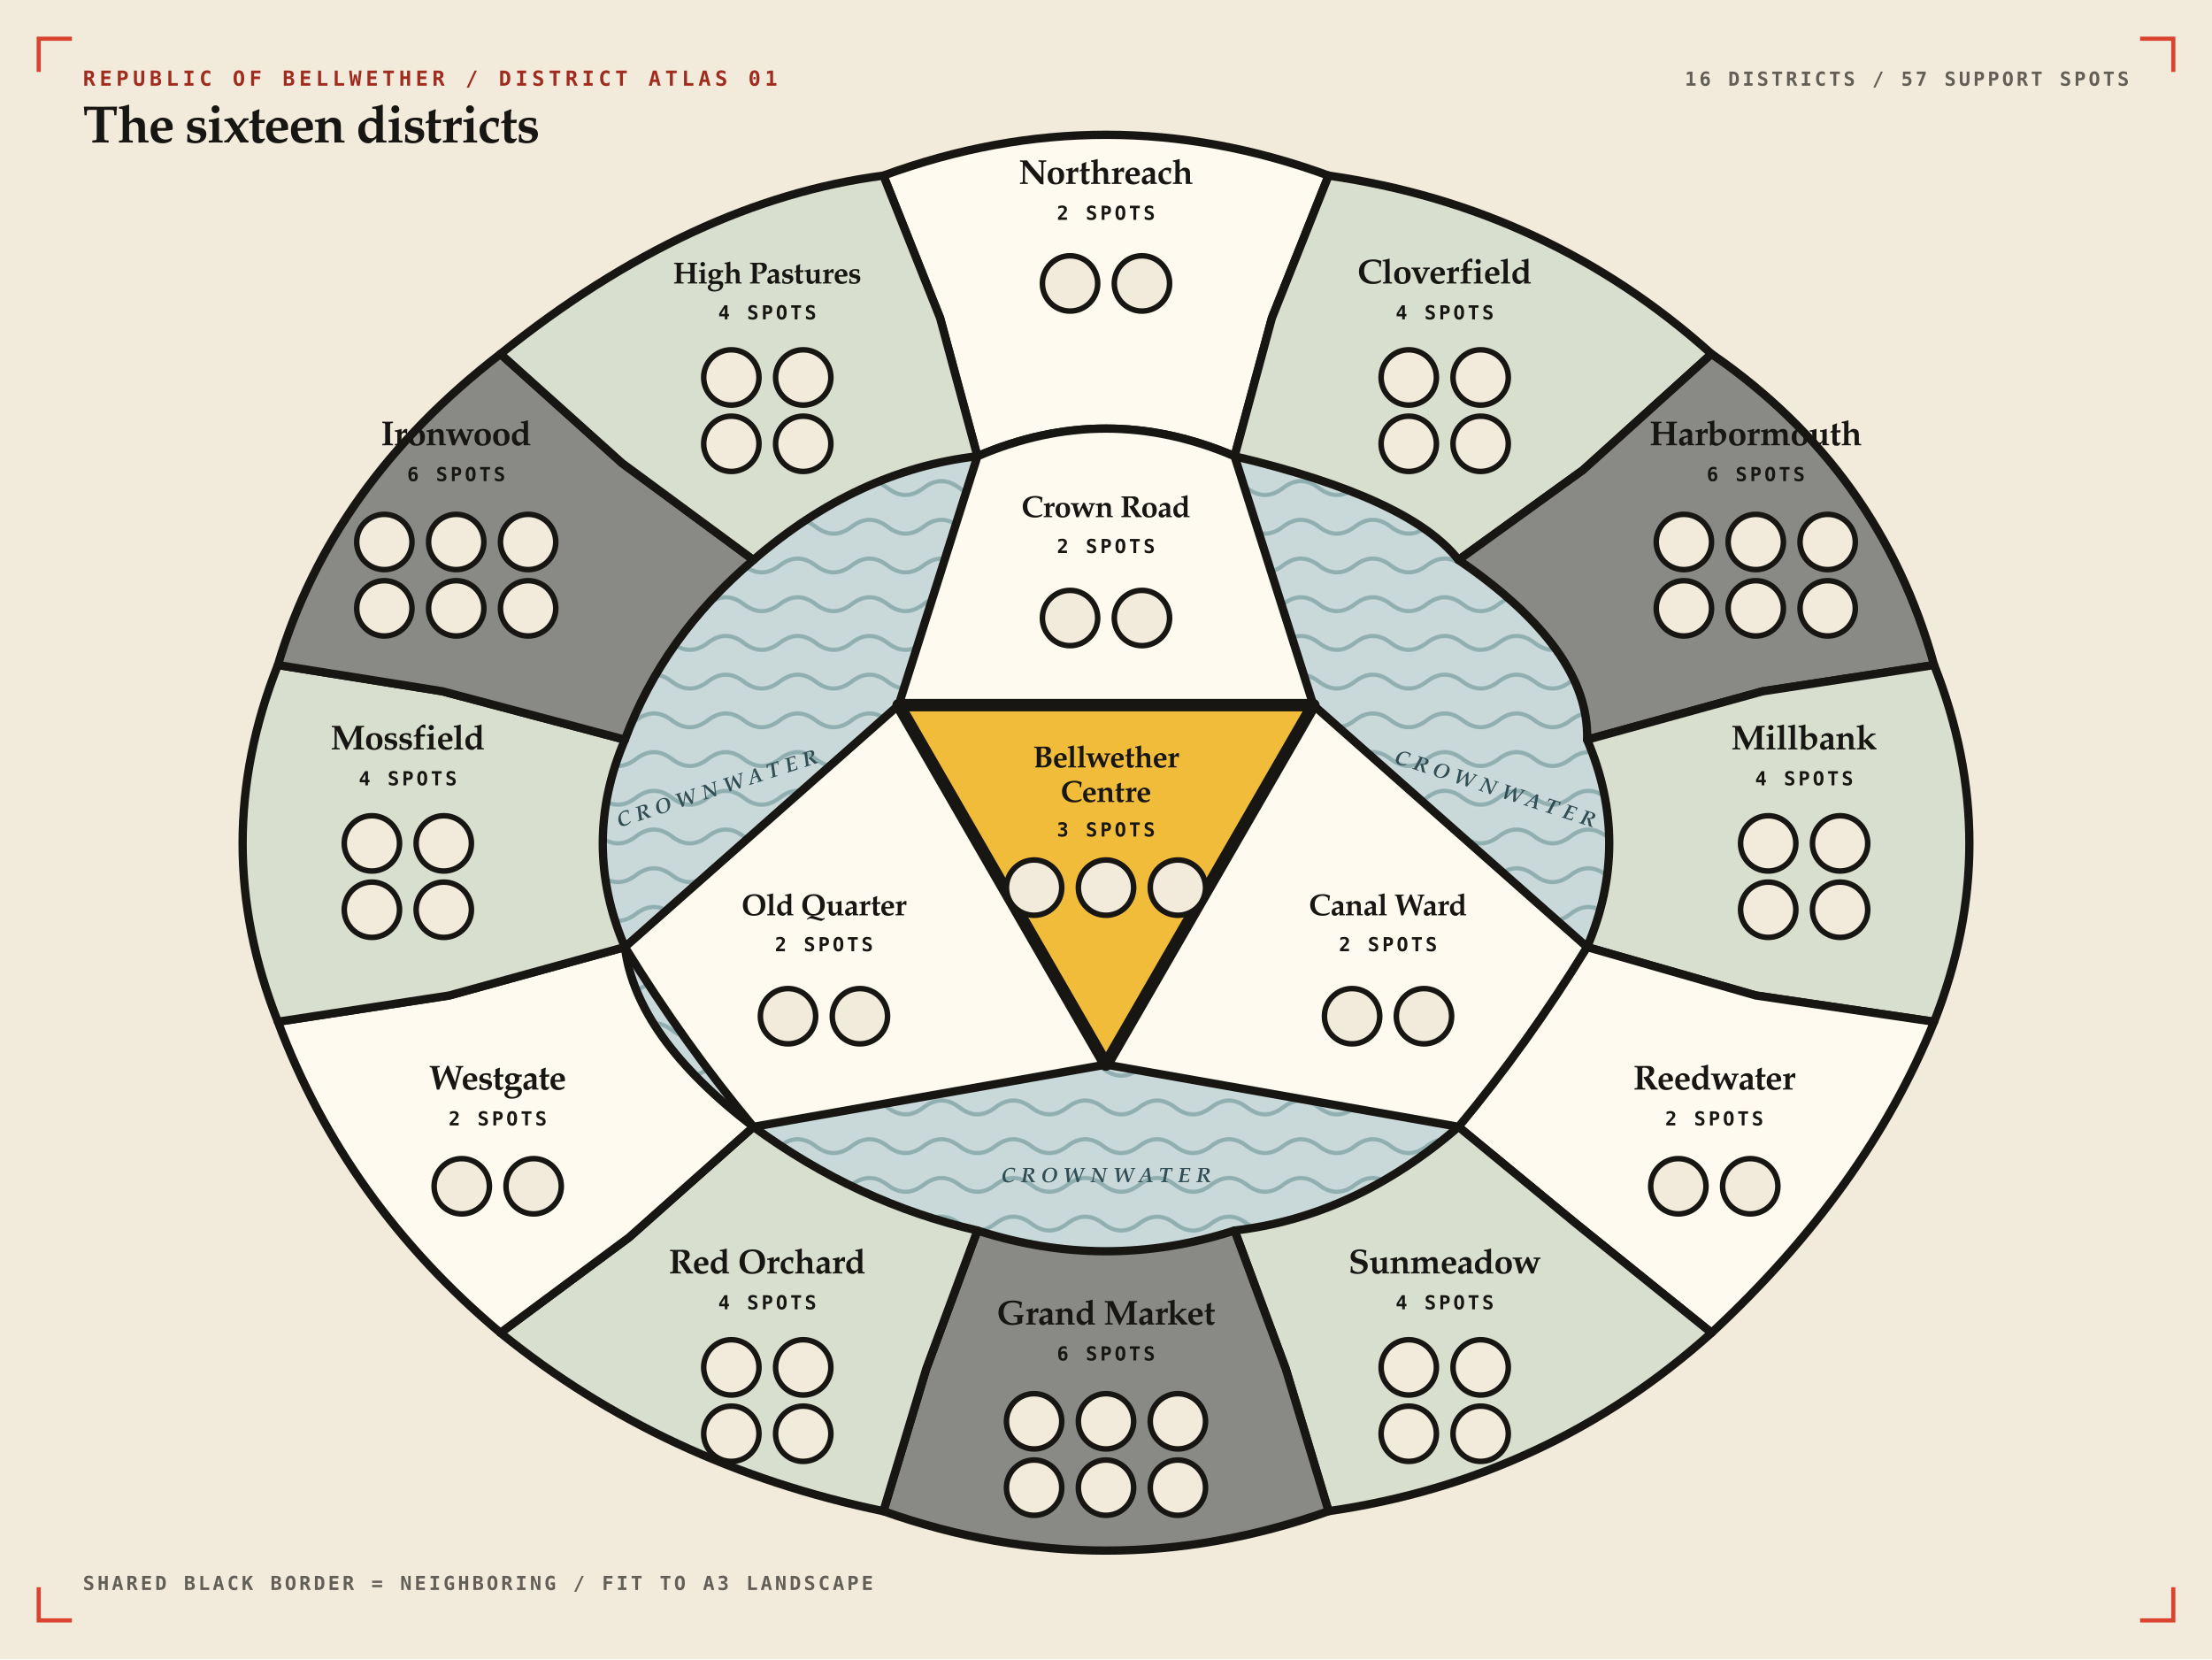
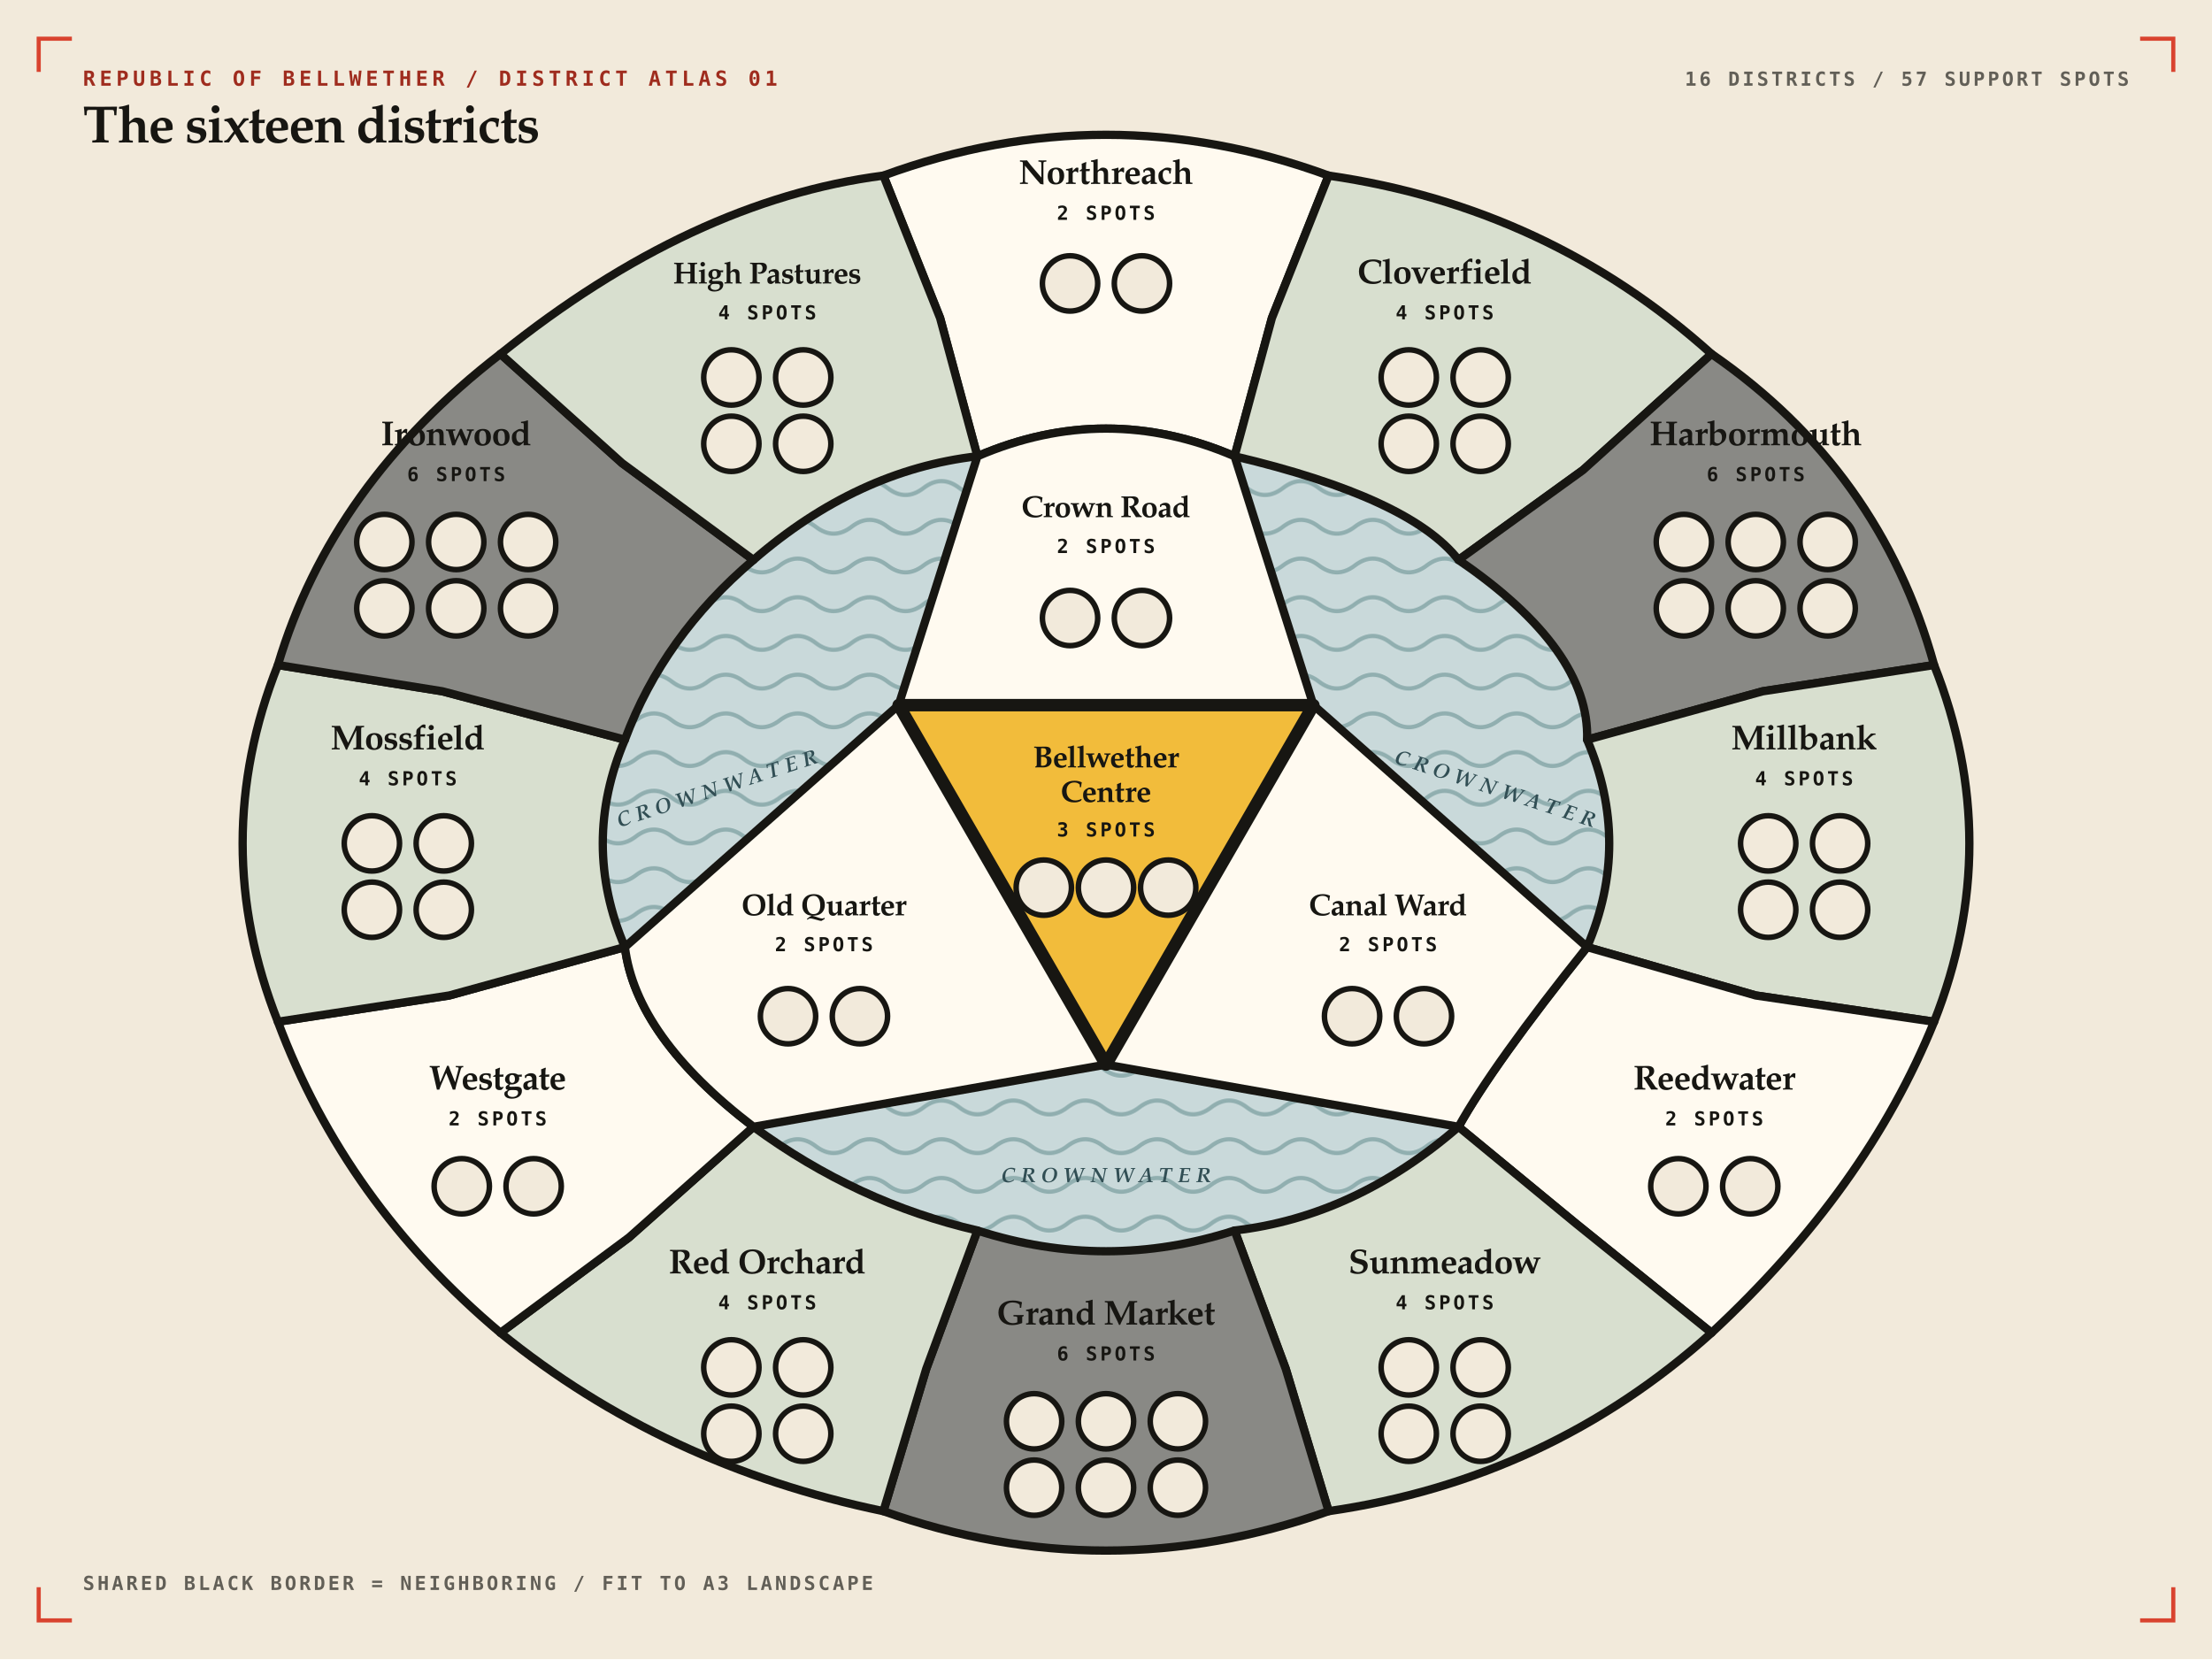
<svg xmlns="http://www.w3.org/2000/svg" width="396mm" height="297mm" viewBox="0 0 1600 1200" role="img" aria-labelledby="title description">
  <defs>
    <pattern id="water" width="52" height="28" patternUnits="userSpaceOnUse">
      <rect width="52" height="28" fill="#c9d9da" />
      <path d="M-8 17Q5 7 18 17T44 17T70 17" fill="none" stroke="#91afb0" stroke-width="3" />
    </pattern>
    <g id="support-spot">
      <circle r="20" fill="#f2eadb" stroke="#171612" stroke-width="4" />
    </g>
  </defs>
  <style>
    .paper { fill: #f2eadb; }
    .district { stroke: #171612; stroke-linejoin: round; stroke-width: 6; }
    .district-two { fill: #fffaf0; }
    .district-four { fill: #d8dfcf; }
    .district-six { fill: #898985; }
    .district-center { fill: #f2bc3b; stroke-width: 9; }
    .region-name { fill: #171612; font: 800 25px "Iowan Old Style", "Palatino Linotype", Palatino, Georgia, serif; letter-spacing: -0.4px; text-anchor: middle; }
    .region-name-small { font-size: 22px; }
    .capacity { fill: #171612; font: 800 14px "IBM Plex Mono", "Aptos Mono", Consolas, monospace; letter-spacing: 2px; text-anchor: middle; }
    .heading { fill: #171612; font: 800 38px "Iowan Old Style", "Palatino Linotype", Palatino, Georgia, serif; letter-spacing: -1px; }
    .eyebrow { fill: #9f2c1e; font: 800 15px "IBM Plex Mono", "Aptos Mono", Consolas, monospace; letter-spacing: 3px; }
    .map-note { fill: #625f57; font: 800 14px "IBM Plex Mono", "Aptos Mono", Consolas, monospace; letter-spacing: 2px; }
    .water-label { fill: #314e54; font: italic 800 15px "Iowan Old Style", "Palatino Linotype", Palatino, Georgia, serif; letter-spacing: 4px; text-anchor: middle; }
    .registration { fill: none; stroke: #d9432f; stroke-width: 3; }
  </style>
  <rect class="paper" width="1600" height="1200" />
  <path class="registration" d="M28 52V28h24 M1548 28h24v24 M28 1148v24h24 M1548 1172h24v-24" />
  <text class="eyebrow" x="60" y="62">REPUBLIC OF BELLWETHER / DISTRICT ATLAS 01</text>
  <text class="heading" x="60" y="103">The sixteen districts</text>
  <text class="map-note" x="1540" y="62" text-anchor="end">16 DISTRICTS / 57 SUPPORT SPOTS</text>
  <ellipse cx="800" cy="610" rx="375" ry="305" fill="url(#water)" stroke="#171612" stroke-width="5" />
  <g aria-label="Outer ring districts">
    <path class="district district-two" aria-label="Northreach district, capacity 2" d="M639 127Q800 68 961 127L920 230L893 330Q800 290 707 330L680 230Z" />
    <path class="district district-four" aria-label="Cloverfield district, capacity 4" d="M961 127Q1120 150 1238 256L1145 340L1055 405Q1020 360 893 330L920 230Z" />
    <path class="district district-six" aria-label="Harbormouth district, capacity 6" d="M1238 256Q1360 340 1399 481L1275 500L1148 535Q1150 470 1055 405L1145 340Z" />
    <path class="district district-four" aria-label="Millbank district, capacity 4" d="M1399 481Q1450 610 1399 739L1270 720L1148 685Q1180 610 1148 535L1275 500Z" />
    <path class="district district-two" aria-label="Reedwater district, capacity 2" d="M1399 739Q1350 860 1238 964L1140 885L1055 815Q1080 770 1148 685L1270 720Z" />
    <path class="district district-four" aria-label="Sunmeadow district, capacity 4" d="M1238 964Q1120 1070 961 1093L930 990L893 890Q980 880 1055 815L1140 885Z" />
    <path class="district district-six" aria-label="Grand Market district, capacity 6" d="M961 1093Q800 1150 639 1093L670 990L707 890Q800 920 893 890L930 990Z" />
    <path class="district district-four" aria-label="Red Orchard district, capacity 4" d="M639 1093Q480 1060 362 964L455 895L545 815Q620 870 707 890L670 990Z" />
    <path class="district district-two" aria-label="Westgate district, capacity 2" d="M362 964Q250 870 201 739L325 720L452 685Q460 750 545 815L455 895Z" />
    <path class="district district-four" aria-label="Mossfield district, capacity 4" d="M201 739Q150 610 201 481L320 500L452 535Q420 610 452 685L325 720Z" />
    <path class="district district-six" aria-label="Ironwood district, capacity 6" d="M201 481Q240 350 362 256L450 335L545 405Q480 460 452 535L320 500Z" />
    <path class="district district-four" aria-label="High Pastures district, capacity 4" d="M362 256Q500 145 639 127L680 230L707 330Q620 340 545 405L450 335Z" />
  </g>
  <g aria-label="Inner cross districts">
    <path class="district district-two" aria-label="Crown Road district, capacity 2" d="M707 330Q800 290 893 330L950 510H650Z" />
-     <path class="district district-two" aria-label="Canal Ward district, capacity 2" d="M1148 685Q1105 755 1055 815L800 770L950 510Z" />
-     <path class="district district-two" aria-label="Old Quarter district, capacity 2" d="M545 815Q495 755 452 685L650 510L800 770Z" />
+     <path class="district district-two" aria-label="Canal Ward district, capacity 2" d="M1148 685Q1080 770 1055 815L800 770L950 510Z" />
+     <path class="district district-two" aria-label="Old Quarter district, capacity 2" d="M545 815Q460 750 452 685L650 510L800 770Z" />
    <path class="district district-center" aria-label="Bellwether Centre district, capacity 3" d="M650 510H950L800 770Z" />
  </g>
  <g aria-hidden="true">
    <text class="water-label" x="1080" y="575" transform="rotate(18 1080 575)">CROWNWATER</text>
    <text class="water-label" x="520" y="575" transform="rotate(-18 520 575)">CROWNWATER</text>
    <text class="water-label" x="800" y="855">CROWNWATER</text>
  </g>
  <g aria-label="District labels and Support spots">
    <g aria-label="Northreach, 2 Support spots">
      <text class="region-name" x="800" y="133">Northreach</text>
      <text class="capacity" x="800" y="159">2 SPOTS</text>
      <use href="#support-spot" x="774" y="205" />
      <use href="#support-spot" x="826" y="205" />
    </g>
    <g aria-label="Cloverfield, 4 Support spots">
      <text class="region-name" x="1045" y="205">Cloverfield</text>
      <text class="capacity" x="1045" y="231">4 SPOTS</text>
      <use href="#support-spot" x="1019" y="273" />
      <use href="#support-spot" x="1071" y="273" />
      <use href="#support-spot" x="1019" y="321" />
      <use href="#support-spot" x="1071" y="321" />
    </g>
    <g aria-label="Harbormouth, 6 Support spots">
      <text class="region-name" x="1270" y="322">Harbormouth</text>
      <text class="capacity" x="1270" y="348">6 SPOTS</text>
      <use href="#support-spot" x="1218" y="392" />
      <use href="#support-spot" x="1270" y="392" />
      <use href="#support-spot" x="1322" y="392" />
      <use href="#support-spot" x="1218" y="440" />
      <use href="#support-spot" x="1270" y="440" />
      <use href="#support-spot" x="1322" y="440" />
    </g>
    <g aria-label="Millbank, 4 Support spots">
      <text class="region-name" x="1305" y="542">Millbank</text>
      <text class="capacity" x="1305" y="568">4 SPOTS</text>
      <use href="#support-spot" x="1279" y="610" />
      <use href="#support-spot" x="1331" y="610" />
      <use href="#support-spot" x="1279" y="658" />
      <use href="#support-spot" x="1331" y="658" />
    </g>
    <g aria-label="Reedwater, 2 Support spots">
      <text class="region-name" x="1240" y="788">Reedwater</text>
      <text class="capacity" x="1240" y="814">2 SPOTS</text>
      <use href="#support-spot" x="1214" y="858" />
      <use href="#support-spot" x="1266" y="858" />
    </g>
    <g aria-label="Sunmeadow, 4 Support spots">
      <text class="region-name" x="1045" y="921">Sunmeadow</text>
      <text class="capacity" x="1045" y="947">4 SPOTS</text>
      <use href="#support-spot" x="1019" y="989" />
      <use href="#support-spot" x="1071" y="989" />
      <use href="#support-spot" x="1019" y="1037" />
      <use href="#support-spot" x="1071" y="1037" />
    </g>
    <g aria-label="Grand Market, 6 Support spots">
      <text class="region-name" x="800" y="958">Grand Market</text>
      <text class="capacity" x="800" y="984">6 SPOTS</text>
      <use href="#support-spot" x="748" y="1028" />
      <use href="#support-spot" x="800" y="1028" />
      <use href="#support-spot" x="852" y="1028" />
      <use href="#support-spot" x="748" y="1076" />
      <use href="#support-spot" x="800" y="1076" />
      <use href="#support-spot" x="852" y="1076" />
    </g>
    <g aria-label="Red Orchard, 4 Support spots">
      <text class="region-name" x="555" y="921">Red Orchard</text>
      <text class="capacity" x="555" y="947">4 SPOTS</text>
      <use href="#support-spot" x="529" y="989" />
      <use href="#support-spot" x="581" y="989" />
      <use href="#support-spot" x="529" y="1037" />
      <use href="#support-spot" x="581" y="1037" />
    </g>
    <g aria-label="Westgate, 2 Support spots">
      <text class="region-name" x="360" y="788">Westgate</text>
      <text class="capacity" x="360" y="814">2 SPOTS</text>
      <use href="#support-spot" x="334" y="858" />
      <use href="#support-spot" x="386" y="858" />
    </g>
    <g aria-label="Mossfield, 4 Support spots">
      <text class="region-name" x="295" y="542">Mossfield</text>
      <text class="capacity" x="295" y="568">4 SPOTS</text>
      <use href="#support-spot" x="269" y="610" />
      <use href="#support-spot" x="321" y="610" />
      <use href="#support-spot" x="269" y="658" />
      <use href="#support-spot" x="321" y="658" />
    </g>
    <g aria-label="Ironwood, 6 Support spots">
      <text class="region-name" x="330" y="322">Ironwood</text>
      <text class="capacity" x="330" y="348">6 SPOTS</text>
      <use href="#support-spot" x="278" y="392" />
      <use href="#support-spot" x="330" y="392" />
      <use href="#support-spot" x="382" y="392" />
      <use href="#support-spot" x="278" y="440" />
      <use href="#support-spot" x="330" y="440" />
      <use href="#support-spot" x="382" y="440" />
    </g>
    <g aria-label="High Pastures, 4 Support spots">
      <text class="region-name region-name-small" x="555" y="205">High Pastures</text>
      <text class="capacity" x="555" y="231">4 SPOTS</text>
      <use href="#support-spot" x="529" y="273" />
      <use href="#support-spot" x="581" y="273" />
      <use href="#support-spot" x="529" y="321" />
      <use href="#support-spot" x="581" y="321" />
    </g>
    <g aria-label="Crown Road, 2 Support spots">
      <text class="region-name region-name-small" x="800" y="374">Crown Road</text>
      <text class="capacity" x="800" y="400">2 SPOTS</text>
      <use href="#support-spot" x="774" y="447" />
      <use href="#support-spot" x="826" y="447" />
    </g>
    <g aria-label="Canal Ward, 2 Support spots">
      <text class="region-name region-name-small" x="1004" y="662">Canal Ward</text>
      <text class="capacity" x="1004" y="688">2 SPOTS</text>
      <use href="#support-spot" x="978" y="735" />
      <use href="#support-spot" x="1030" y="735" />
    </g>
    <g aria-label="Old Quarter, 2 Support spots">
      <text class="region-name region-name-small" x="596" y="662">Old Quarter</text>
      <text class="capacity" x="596" y="688">2 SPOTS</text>
      <use href="#support-spot" x="570" y="735" />
      <use href="#support-spot" x="622" y="735" />
    </g>
    <g aria-label="Bellwether Centre, 3 Support spots">
      <text class="region-name region-name-small" x="800" y="555">Bellwether</text>
      <text class="region-name region-name-small" x="800" y="580">Centre</text>
      <text class="capacity" x="800" y="605">3 SPOTS</text>
-       <use href="#support-spot" x="748" y="642" />
+       <use href="#support-spot" x="755" y="642" />
      <use href="#support-spot" x="800" y="642" />
-       <use href="#support-spot" x="852" y="642" />
+       <use href="#support-spot" x="845" y="642" />
    </g>
  </g>
  <text class="map-note" x="60" y="1150">SHARED BLACK BORDER = NEIGHBORING / FIT TO A3 LANDSCAPE</text>
</svg>
